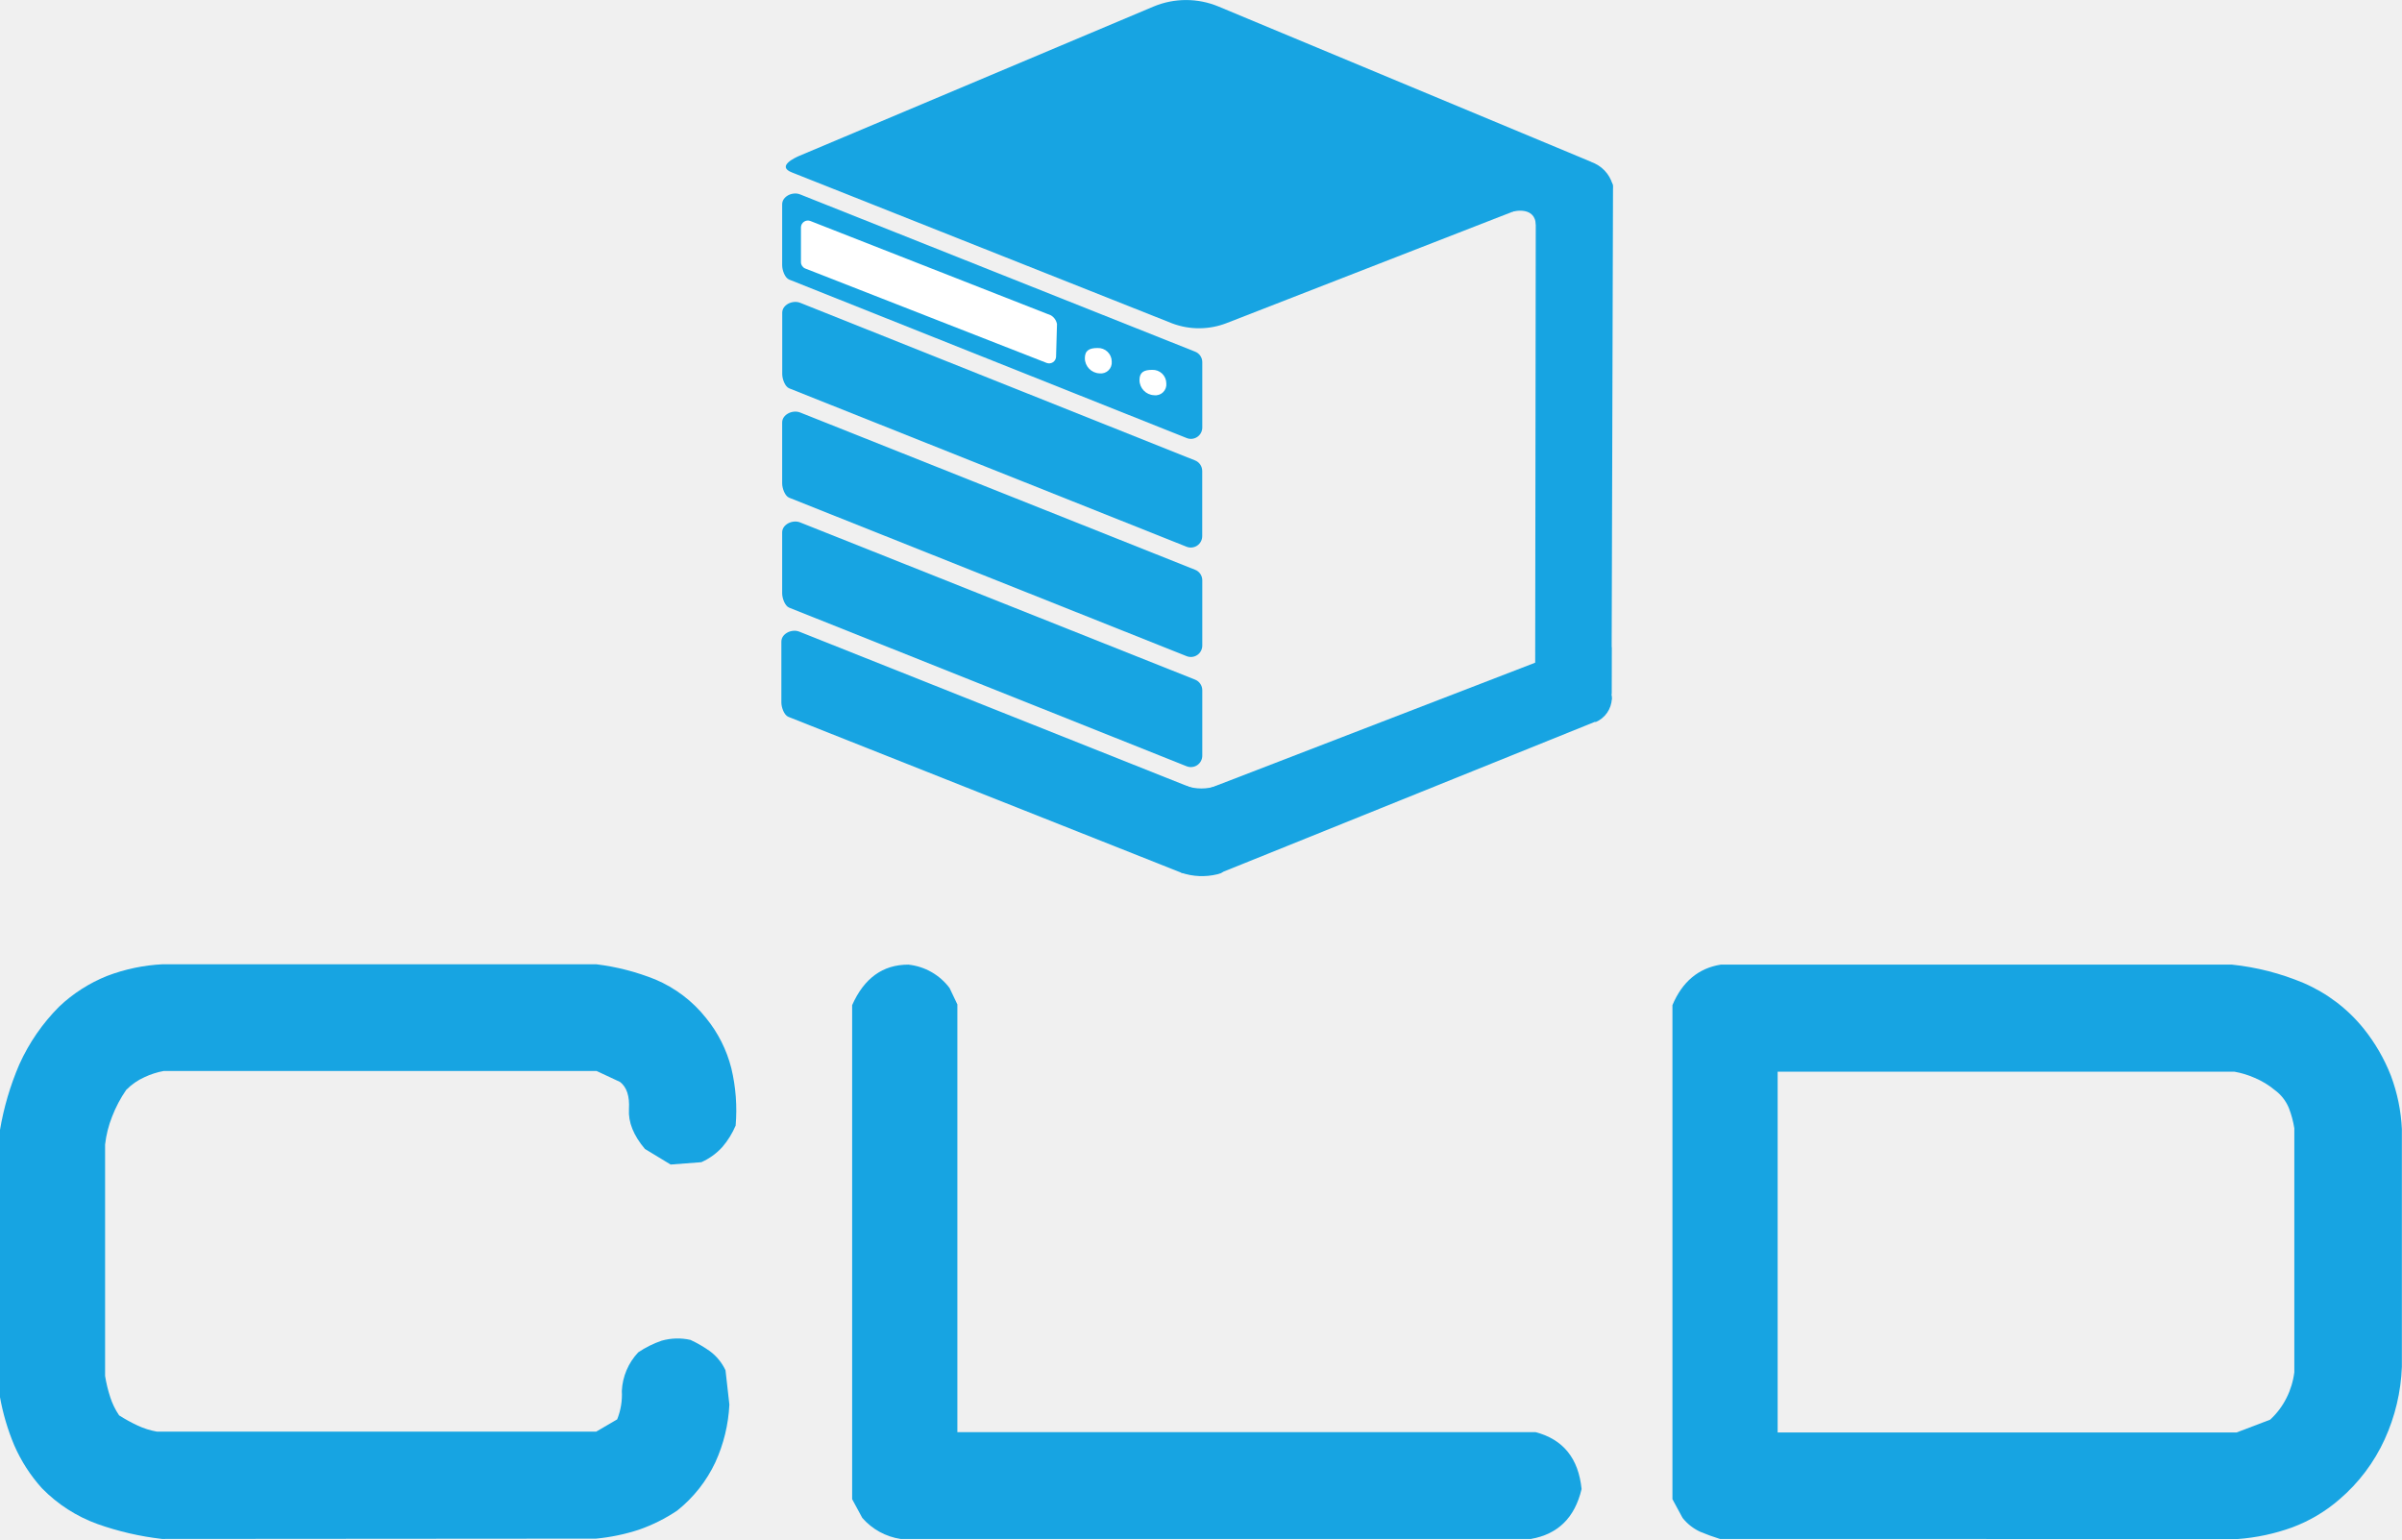
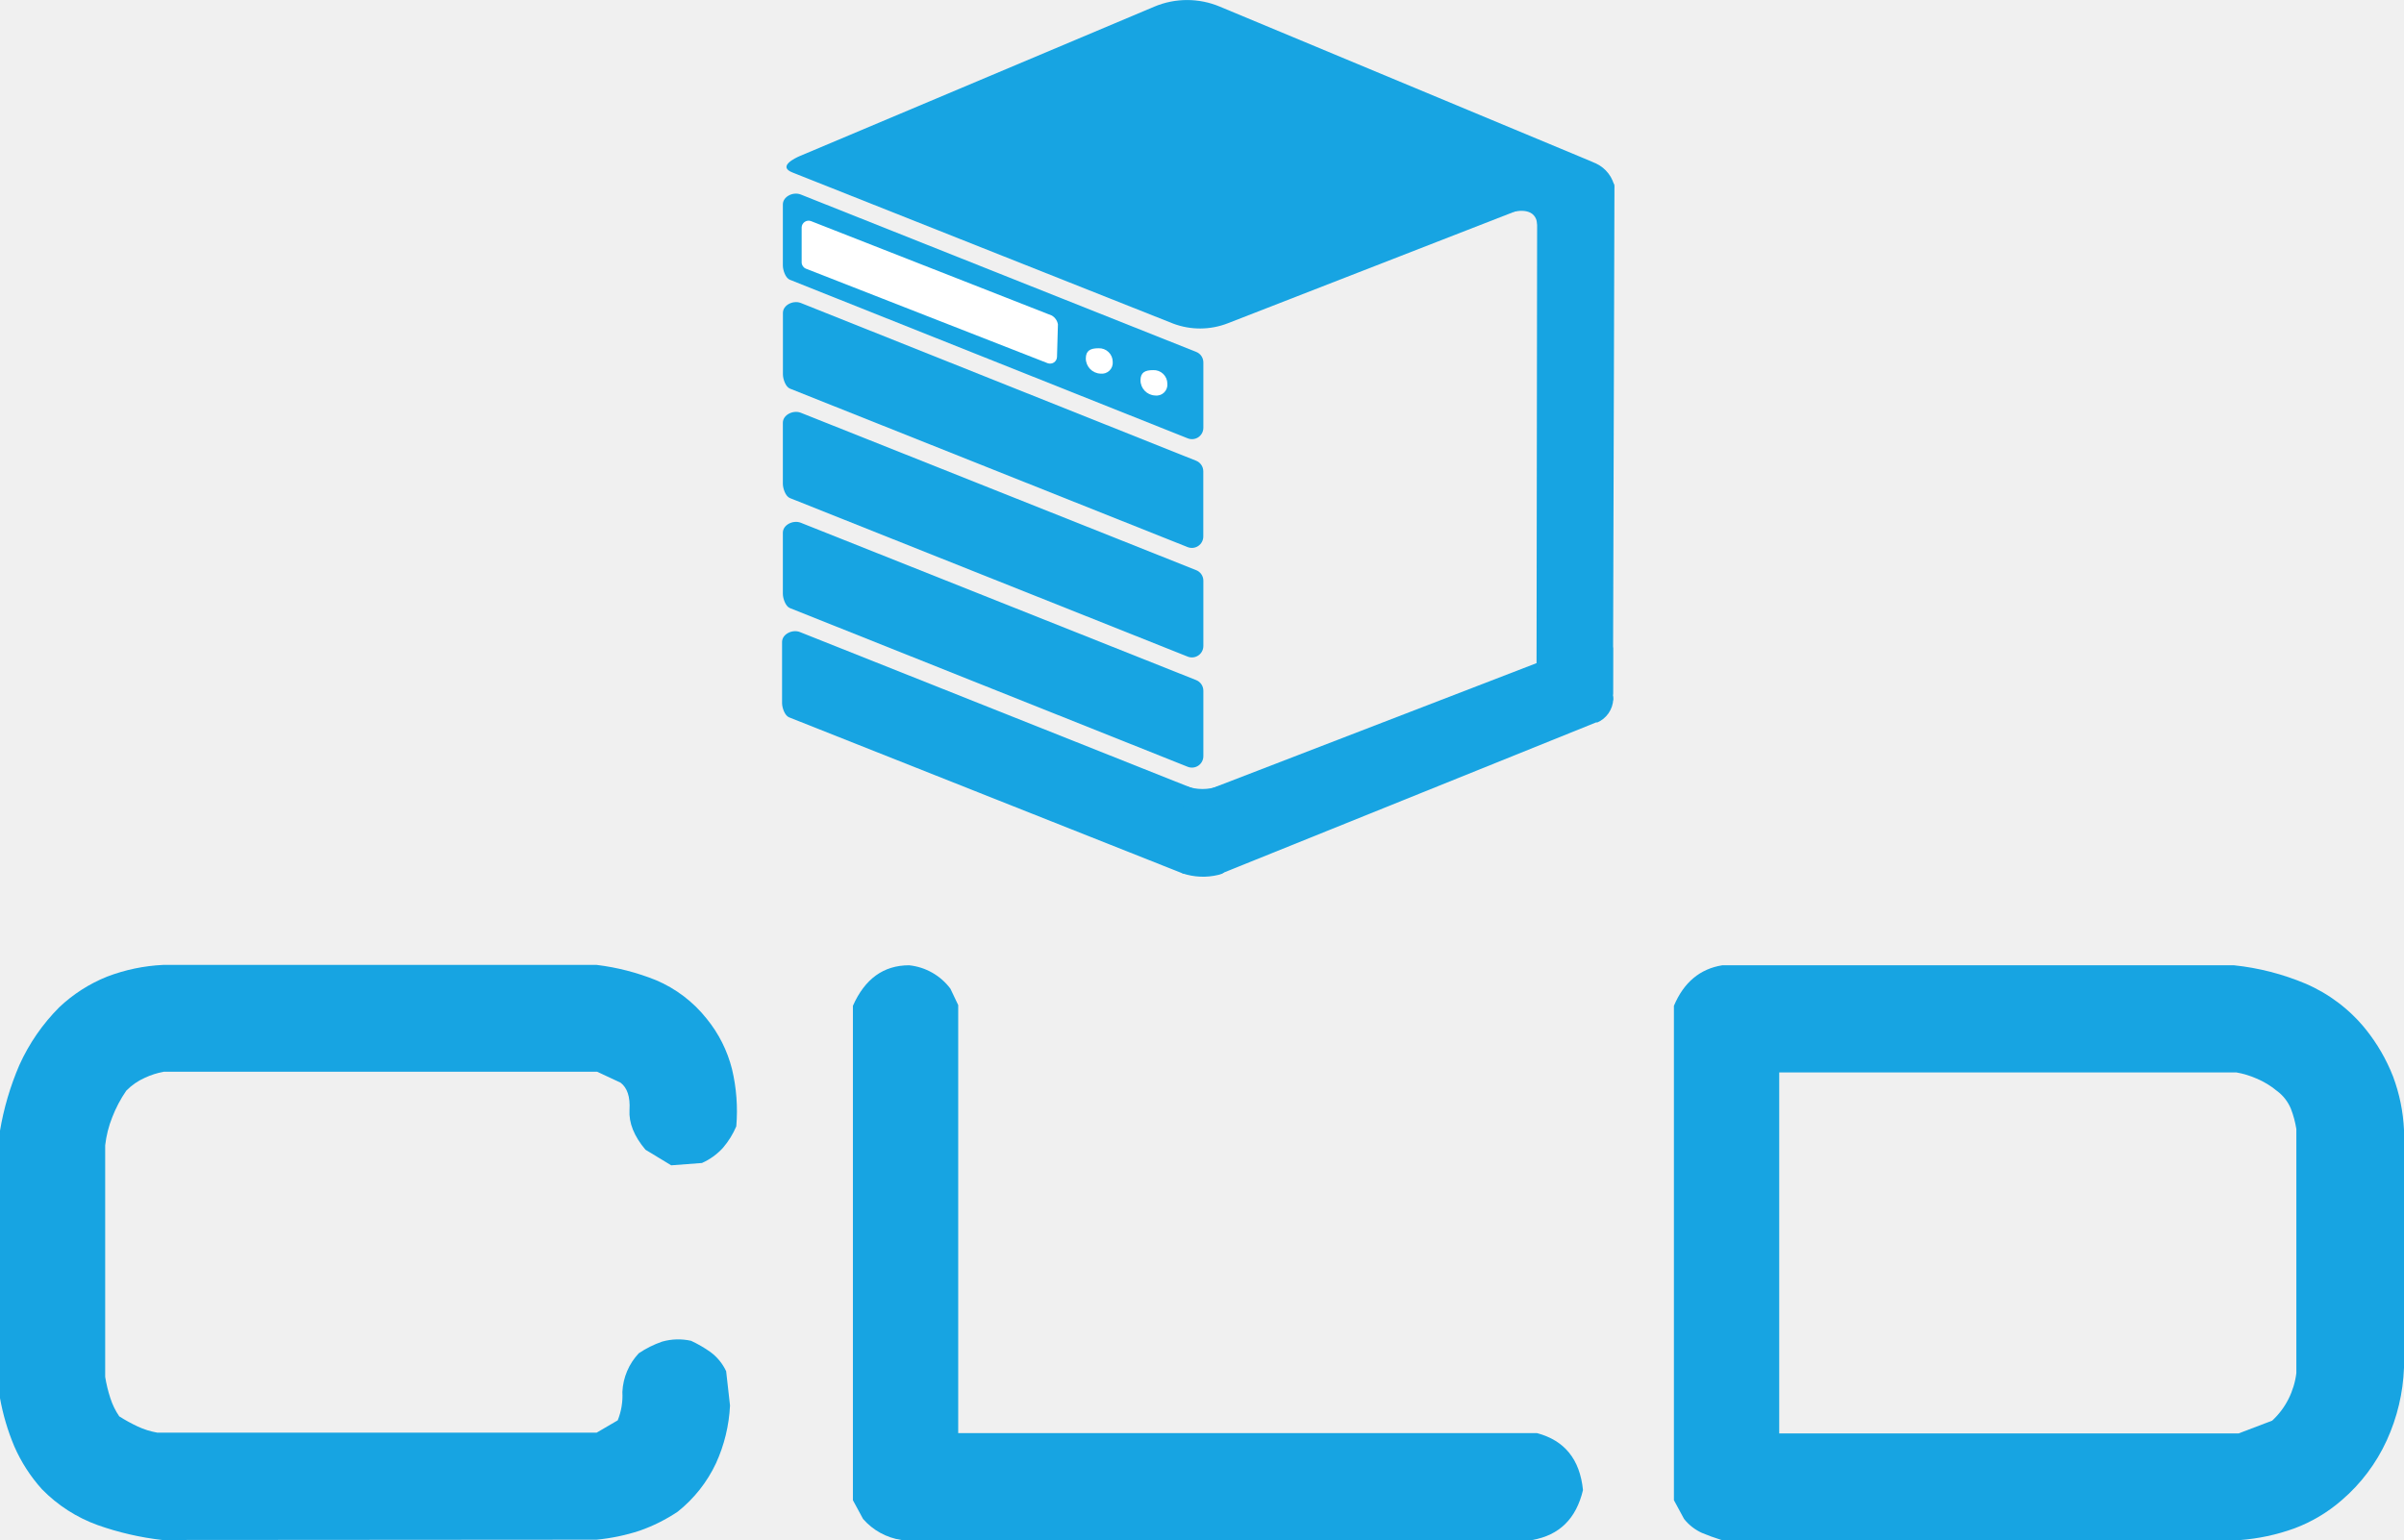
- <svg xmlns="http://www.w3.org/2000/svg">
+ <svg xmlns="http://www.w3.org/2000/svg" viewBox="0 0 391.28 250.73">
  <defs>
    <style>.cls-1{fill:#17a4e2;}.cls-2{fill:#1576ea;}.cls-3{fill:#fff;}.cls-4{fill:#fff;}.cls-5{fill:#f40c0c;}</style>
  </defs>
  <path class="cls-1" d="M193.39,71.36,128.65,45.55c-.71-.28-1.14-1.56-1.14-2.32l0-9.94c0-1.3,1.67-2.1,2.89-1.63l64.35,25.62a1.84,1.84,0,0,1,1.2,1.74V69.63A1.85,1.85,0,0,1,193.39,71.36Z" transform="translate(-0.09)" />
  <path d="M28.79,62.79" transform="translate(-0.09)" />
  <path class="cls-1" d="M26.49,250.73A47.79,47.79,0,0,1,16,248.31a24.09,24.09,0,0,1-9.08-5.84,25.88,25.88,0,0,1-4.51-7,37.41,37.41,0,0,1-2.34-7.94V184.2a46.72,46.72,0,0,1,3.17-10.79A31.85,31.85,0,0,1,9.73,164a24.67,24.67,0,0,1,7.81-5,29.5,29.5,0,0,1,9.08-1.9H97.21a38.16,38.16,0,0,1,9.64,2.48,20.89,20.89,0,0,1,8.26,6.28,21.13,21.13,0,0,1,4.12,8.19,29.47,29.47,0,0,1,.7,9.33,13.4,13.4,0,0,1-2.16,3.49,10.22,10.22,0,0,1-3.43,2.48l-5,.38-4.19-2.54q-2.79-3.3-2.6-6.48t-1.46-4.44l-3.81-1.78H26.75a12.75,12.75,0,0,0-3.11,1,9.73,9.73,0,0,0-3,2.09,21,21,0,0,0-2.28,4.32,17.72,17.72,0,0,0-1.15,4.57v37.7a22.42,22.42,0,0,0,.83,3.43,11.37,11.37,0,0,0,1.46,3,26.51,26.51,0,0,0,3,1.65,12.75,12.75,0,0,0,3.17,1H97.21l3.42-2a10.75,10.75,0,0,0,.76-4.63,9.84,9.84,0,0,1,2.67-6.29,16.13,16.13,0,0,1,3.81-1.9,9.56,9.56,0,0,1,4.7-.13,20.23,20.23,0,0,1,3.17,1.84,8.22,8.22,0,0,1,2.54,3.11l.63,5.59a25.6,25.6,0,0,1-2.28,9.39,22,22,0,0,1-6.22,7.88,27.4,27.4,0,0,1-6.22,3.11,32.39,32.39,0,0,1-7,1.46Z" transform="translate(-0.09)" />
  <path class="cls-1" d="M146.79,250.73a10.31,10.31,0,0,1-6.23-3.43l-1.65-3.05V163.76q2.93-6.6,9.15-6.6a9.65,9.65,0,0,1,6.72,3.81l1.27,2.67v69.69h94.2q6.74,1.78,7.49,9.27c-1.1,4.66-3.85,7.36-8.25,8.13Z" transform="translate(-0.09)" />
  <path class="cls-1" d="M280.28,250.73c-1.1-.34-2.16-.73-3.17-1.15a7.81,7.81,0,0,1-2.92-2.28l-1.65-3.05V163.76q2.41-5.72,7.87-6.6h83.28a41,41,0,0,1,11.68,3,25.53,25.53,0,0,1,9.78,7.43,29.41,29.41,0,0,1,4.44,7.68,28.58,28.58,0,0,1,1.78,8.7v38.72a31.27,31.27,0,0,1-2.8,11.81,28.32,28.32,0,0,1-7.36,9.77,25.05,25.05,0,0,1-7.68,4.57,33.4,33.4,0,0,1-8.95,1.91Zm89.63-19.43a12.28,12.28,0,0,0,2.67-3.55,12.83,12.83,0,0,0,1.27-4.19V183.82a16.17,16.17,0,0,0-.89-3.3,6.85,6.85,0,0,0-2.29-2.92,13.11,13.11,0,0,0-3.3-2,14.34,14.34,0,0,0-3.3-1H289.68v58.78h74.77Z" transform="translate(-0.09)" />
  <path class="cls-2" d="M15,103.31" transform="translate(-0.09)" />
  <path class="cls-1" d="M193.39,124.84,128.65,99c-.7-.28-1.14-1.56-1.14-2.32l0-9.94c0-1.31,1.68-2.1,2.89-1.64l64.36,25.62a1.86,1.86,0,0,1,1.19,1.74v10.62A1.86,1.86,0,0,1,193.39,124.84Z" transform="translate(-0.09)" />
  <path class="cls-1" d="M191.05,52.69,129.14,28.11c-2.65-1,.51-2.43,1.07-2.68L188,1.07a13.75,13.75,0,0,1,10.61,0L259,26.24a1.83,1.83,0,0,1,0,3.39l-59.06,23A12.41,12.41,0,0,1,191.05,52.69Z" transform="translate(-0.09)" />
  <path class="cls-1" d="M262.62,114v-8.44c-.18-1.39-.91-2-2.1-1.58L195.65,129l.15,11a2.32,2.32,0,0,0,3.22,2.17l61-24.61" transform="translate(-0.09)" />
  <path class="cls-1" d="M262.62,112.91l.24-82.42c-.06-1-.43-.83-.9-.74l-11.07,2.13a.75.75,0,0,0-.61.74l-.1,76.45a.77.77,0,0,0,.5.72l10.94,3.83A.75.75,0,0,0,262.62,112.91Z" transform="translate(-0.09)" />
  <path class="cls-1" d="M259.24,26.37a5.45,5.45,0,0,1,3.55,3.69c.7,2.8-11,2.27-11,2.27" transform="translate(-0.09)" />
  <path class="cls-3" d="M170.6,59.13,131.28,43.75a1.12,1.12,0,0,1-.71-1V37A1.13,1.13,0,0,1,132.09,36l39.19,15.37a2.07,2.07,0,0,1,1,1.44l-.15,5.31A1.13,1.13,0,0,1,170.6,59.13Z" transform="translate(-0.09)" />
  <path class="cls-4" d="M181.2,58.9a1.78,1.78,0,0,1-2,1.93,2.48,2.48,0,0,1-2.38-2.47c0-1.29.77-1.66,2.06-1.66A2.22,2.22,0,0,1,181.2,58.9Z" transform="translate(-0.09)" />
  <path class="cls-3" d="M190.09,62.45a1.77,1.77,0,0,1-2,1.94,2.48,2.48,0,0,1-2.37-2.47c0-1.3.76-1.66,2.06-1.66A2.21,2.21,0,0,1,190.09,62.45Z" transform="translate(-0.09)" />
  <path class="cls-1" d="M246.44,34.49s3.33-.94,3.81,1.68.52-3.63.52-3.63l-4.33,1.4Z" transform="translate(-0.09)" />
  <path class="cls-1" d="M192.51,142.18a10.49,10.49,0,0,0,5.89.26c3.19-.76-2.6-2.38-2.6-2.38L193,141.7Z" transform="translate(-0.09)" />
  <path class="cls-1" d="M193.39,106.9,128.65,81.09c-.7-.28-1.14-1.56-1.14-2.32l0-9.94c0-1.3,1.68-2.1,2.89-1.64l64.36,25.63a1.84,1.84,0,0,1,1.19,1.73v10.62A1.86,1.86,0,0,1,193.39,106.9Z" transform="translate(-0.09)" />
  <path class="cls-1" d="M192.6,142.21l-64.08-25.42c-.7-.28-1.14-1.56-1.14-2.32l0-9.94c0-1.3,1.68-2.1,2.89-1.63l64.36,25.62c4.13,1.49,1.58,1.07,1.58,1.84l.28,10.64C196.47,142.31,194.52,142.32,192.6,142.21Z" transform="translate(-0.09)" />
  <path class="cls-1" d="M193.4,89.08,128.66,63.27c-.71-.28-1.14-1.56-1.14-2.32l0-10c0-1.3,1.67-2.09,2.89-1.63L194.74,75a1.86,1.86,0,0,1,1.2,1.74V87.35A1.86,1.86,0,0,1,193.4,89.08Z" transform="translate(-0.09)" />
  <path class="cls-5" d="M95.92,14.69" transform="translate(-0.09)" />
  <path class="cls-5" d="M205.45,58.33" transform="translate(-0.09)" />
  <path class="cls-1" d="M260,117.66a4.34,4.34,0,0,0,2.67-3.83c0-2.78-4,.63-4,.63Z" transform="translate(-0.09)" />
  <path class="cls-1" d="M193.17,128a7.78,7.78,0,0,0,5.28,0c2.73-1.06.69,2.68.69,2.68l-7,.85Z" transform="translate(-0.09)" />
</svg>
